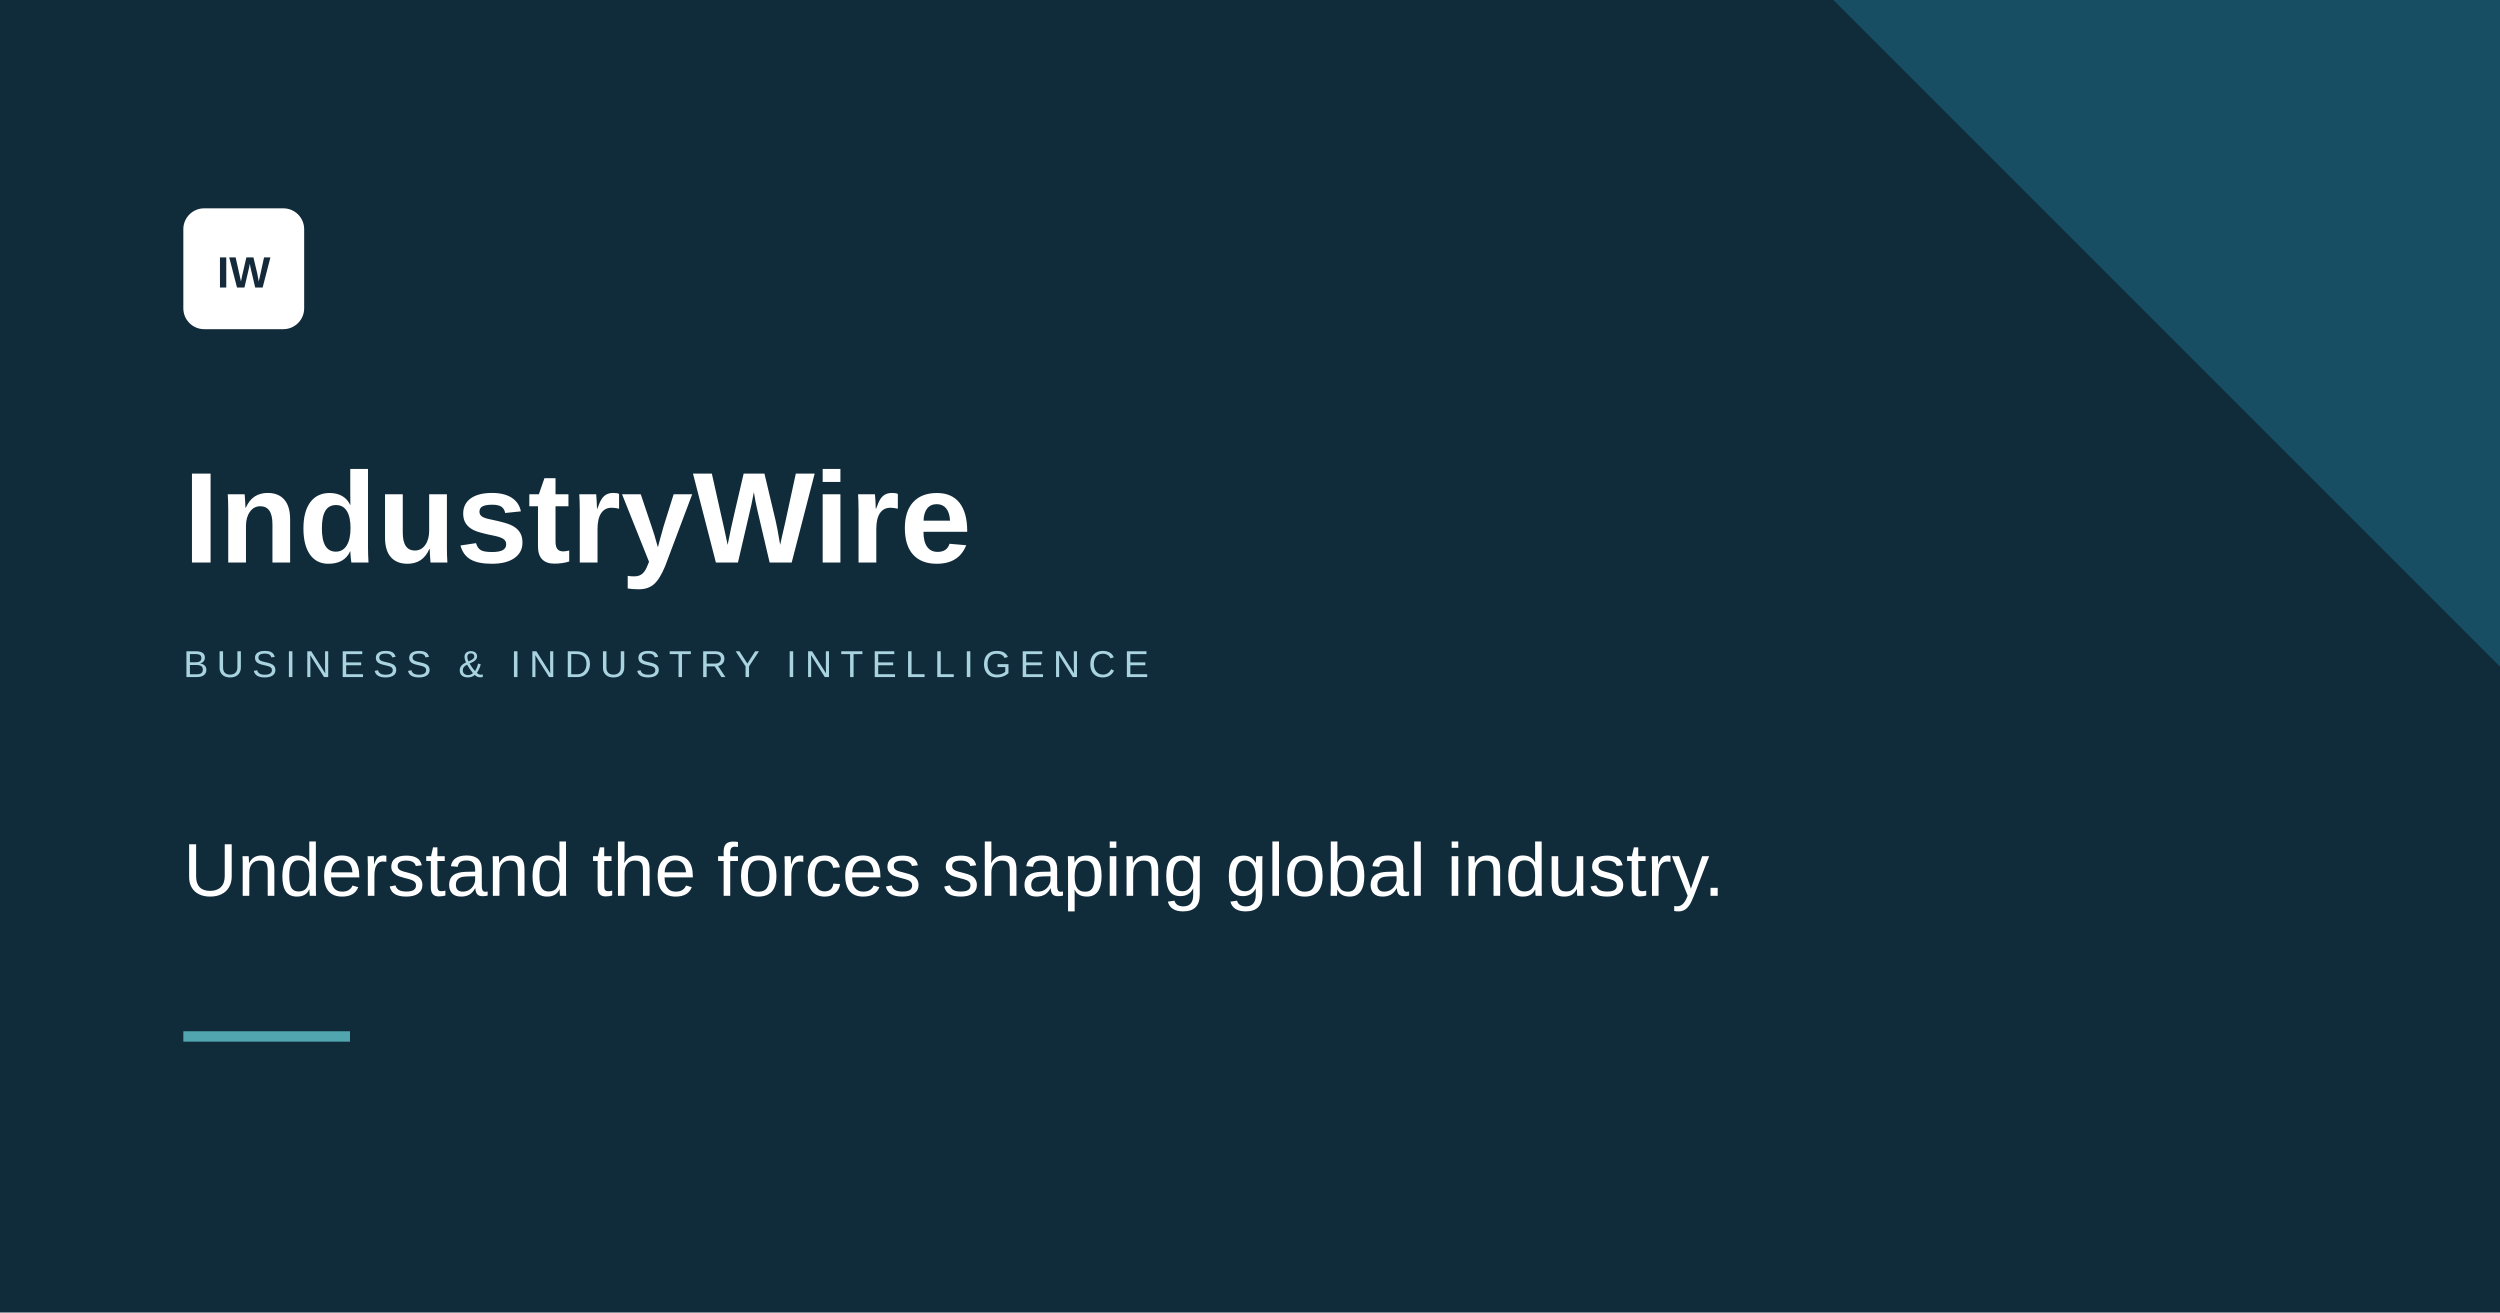
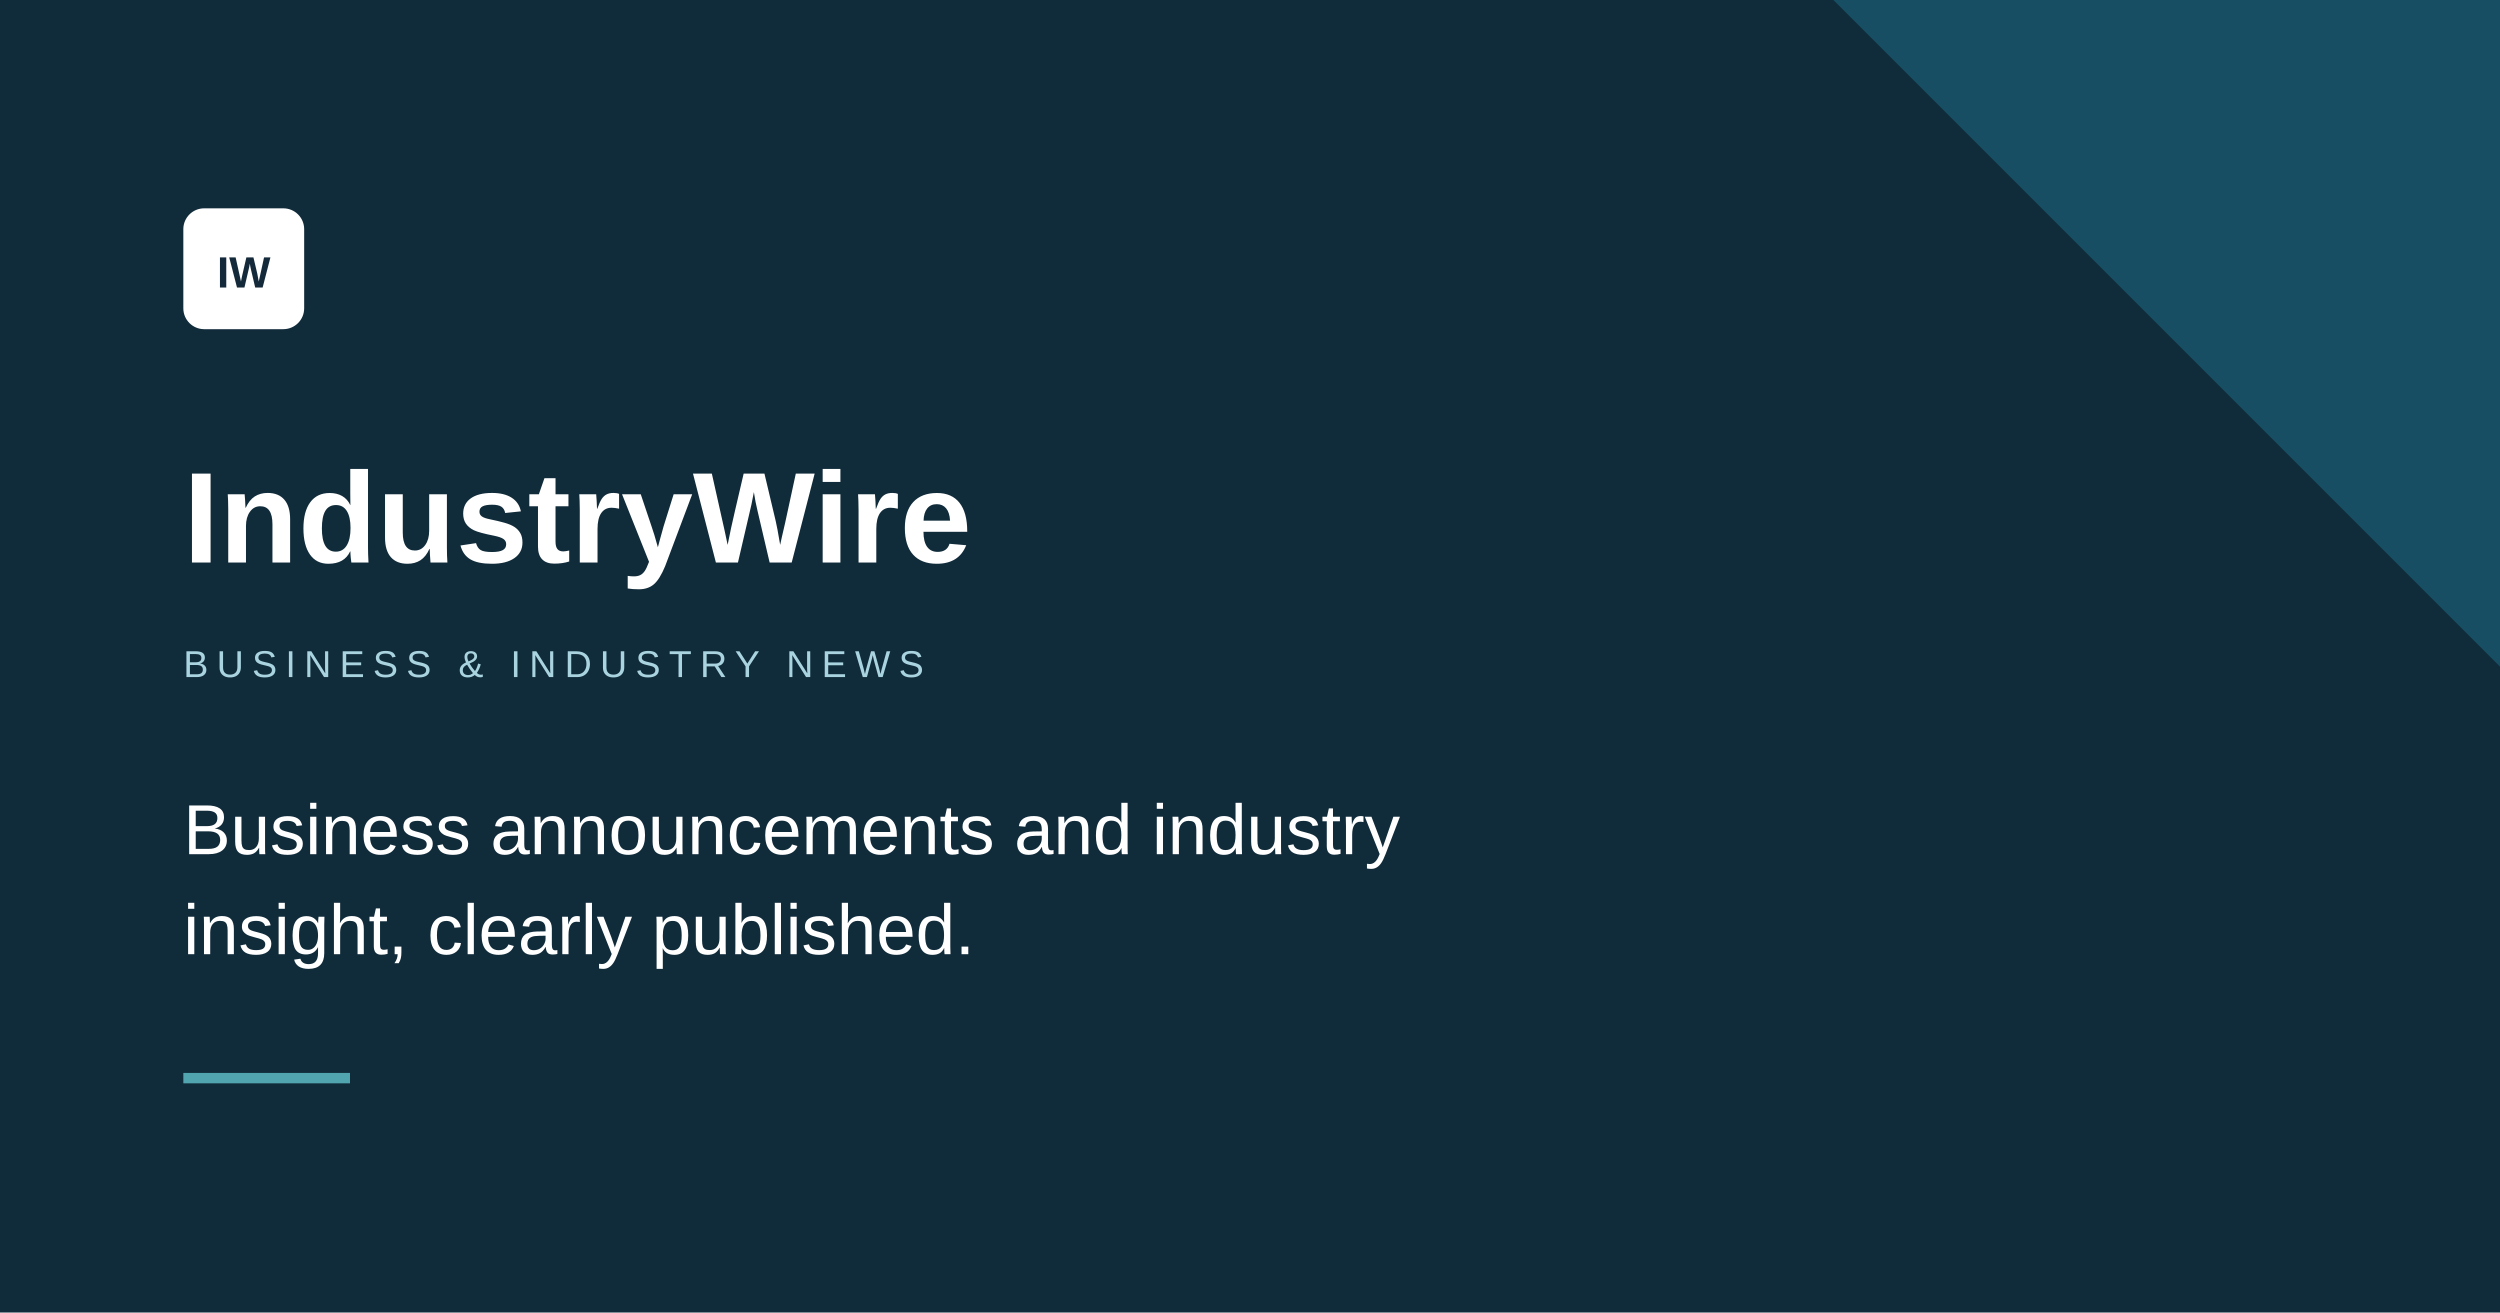
<svg xmlns="http://www.w3.org/2000/svg" width="1200" height="630" viewBox="0 0 1200 630">
  <rect width="1200" height="630" fill="#102b3a" />
  <path d="M880 0h320v320z" fill="#174e63" />
  <rect x="88" y="100" width="58" height="58" rx="10" fill="#fff" />
  <text x="117" y="138" text-anchor="middle" font-family="Arial,sans-serif" font-size="21" font-weight="700" fill="#142a3a">IW</text>
  <text x="88" y="270" font-family="Arial,sans-serif" font-size="62" font-weight="700" fill="#fff">IndustryWire</text>
-   <text x="88" y="325" font-family="Arial,sans-serif" font-size="18" letter-spacing="4" fill="#a9d3df">BUSINESS &amp; INDUSTRY INTELLIGENCE</text>
-   <text x="88" y="430" font-family="Arial,sans-serif" font-size="36" fill="#fff">Understand the forces shaping global industry.</text>
-   <rect x="88" y="495" width="80" height="5" fill="#51a5ae" />
+   <text x="88" y="325" font-family="Arial,sans-serif" font-size="18" letter-spacing="4" fill="#a9d3df">BUSINESS &amp; INDUSTRY NEWS</text>
+   <text x="88" y="410" font-family="Arial,sans-serif" font-size="34" fill="#fff">Business announcements and industry</text>
+   <text x="88" y="458" font-family="Arial,sans-serif" font-size="34" fill="#fff">insight, clearly published.</text>
+   <rect x="88" y="515" width="80" height="5" fill="#51a5ae" />
</svg>
